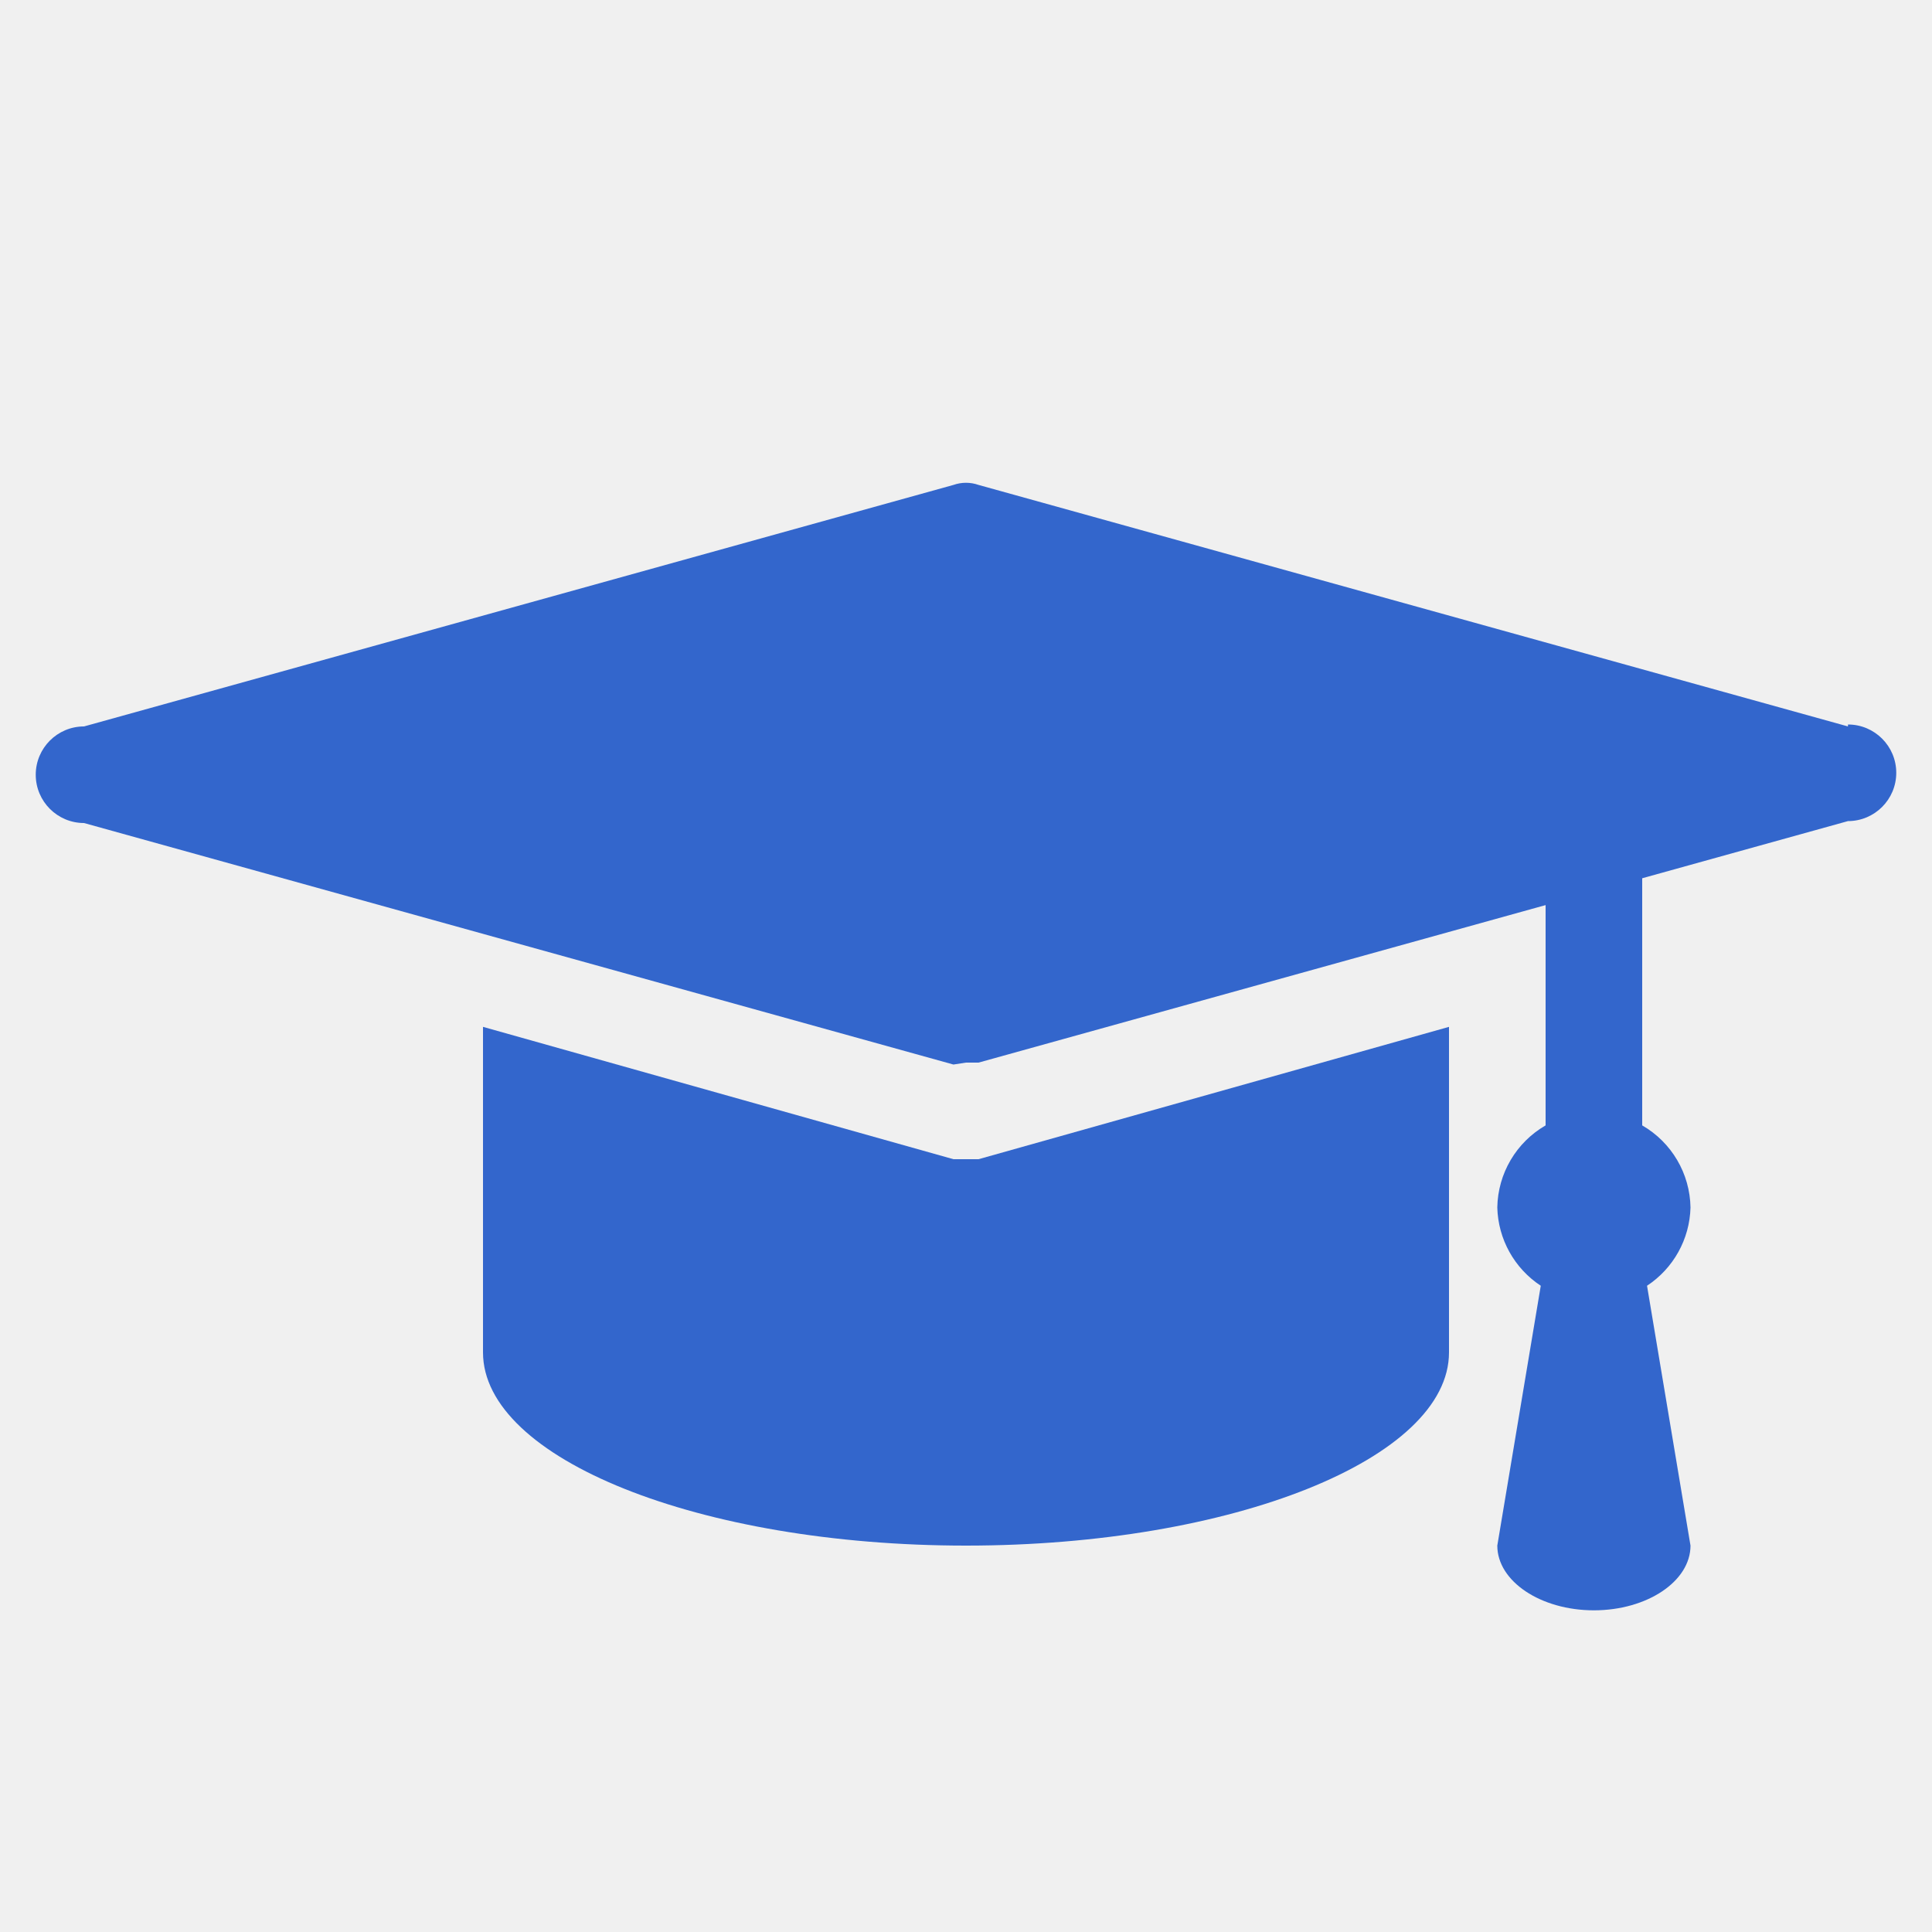
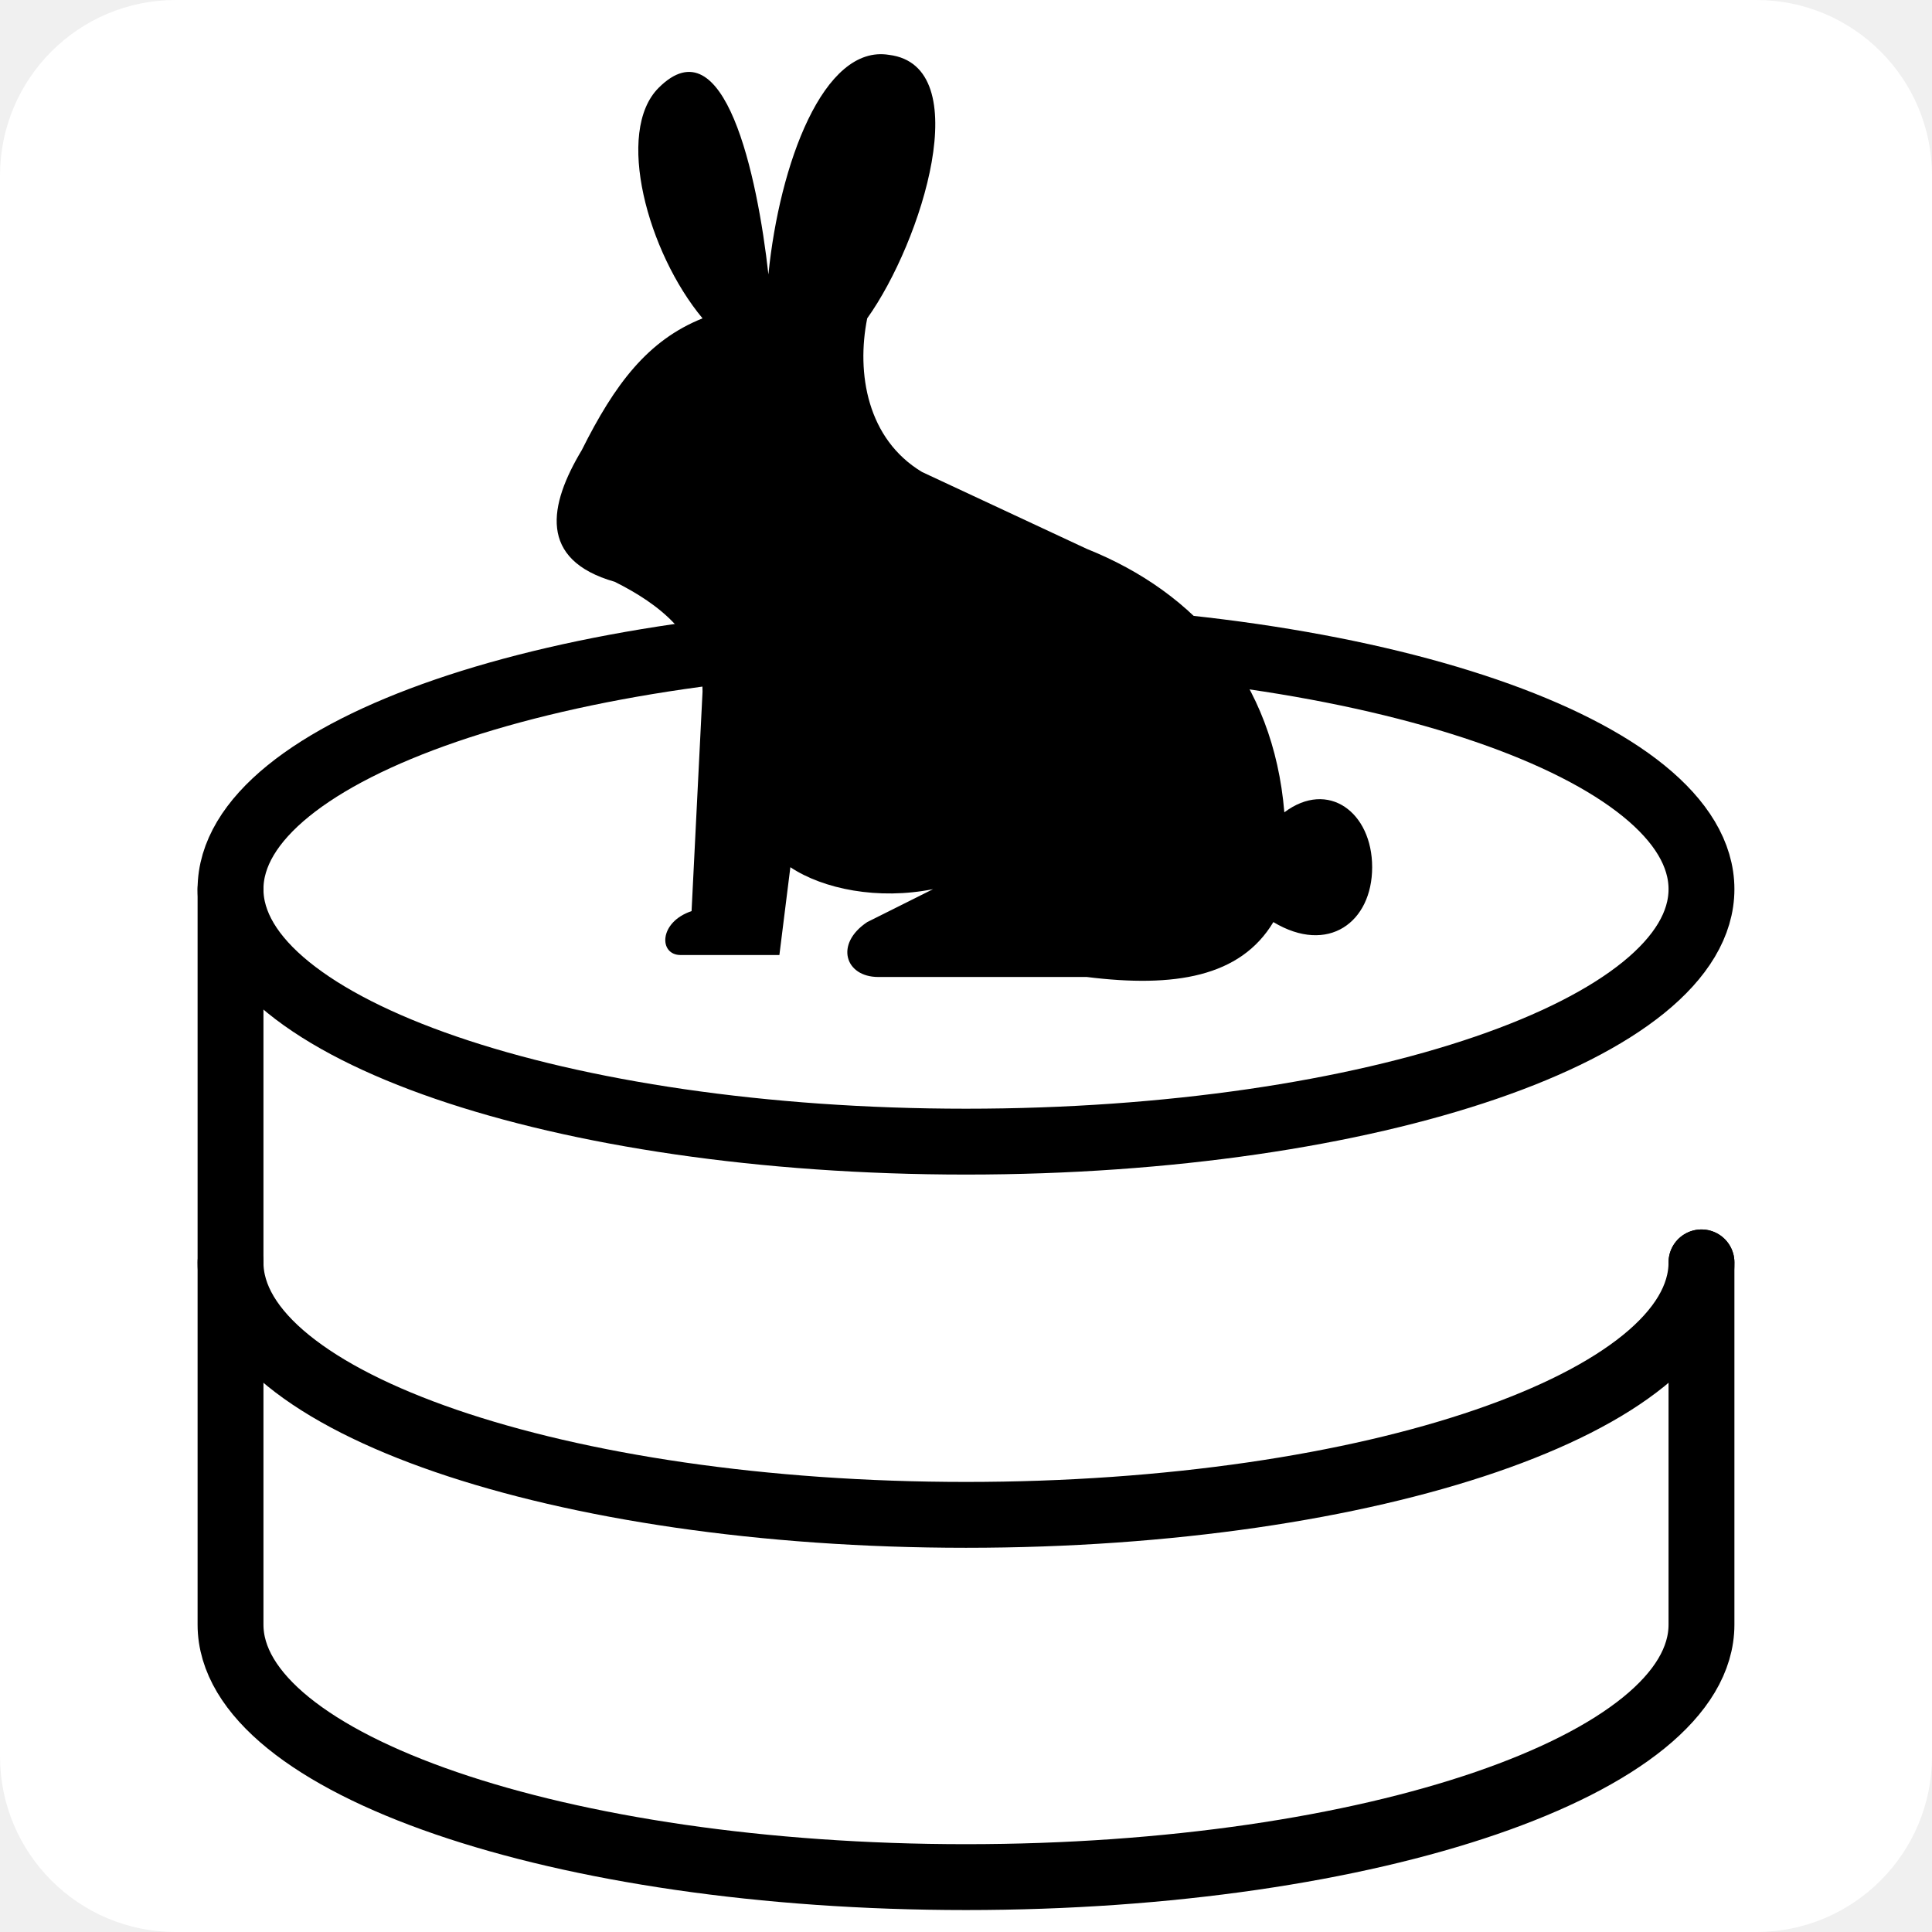
- <svg xmlns="http://www.w3.org/2000/svg" viewBox="2 2 20 20">
-   <path d="M12.13,14,12,14l-.13,0L7,12.63V16c0,1.1,2.24,2,5,2s5-.9,5-2V12.63Z" fill="#36c" />
-   <path d="M21.13,9.52l-9-2.5a.39.39,0,0,0-.26,0l-9,2.5a.5.5,0,0,0,0,1l9,2.5L12,13l.13,0,9-2.5a.5.5,0,0,0,0-1Z" fill="#36c" />
-   <path d="M19.5,14.5a1,1,0,0,0-.5-.85V10H18v3.65a1,1,0,0,0-.5.85,1,1,0,0,0,.45.81L17.5,18c0,.37.45.67,1,.67s1-.3,1-.67l-.45-2.69A1,1,0,0,0,19.5,14.5Z" fill="#36c" />
+ <svg xmlns="http://www.w3.org/2000/svg" viewBox="0 0 176 176" fill="none">
+   <rect width="176" height="176" rx="16" fill="#fff" />
+   <g stroke="#000" stroke-width="6" stroke-linecap="round" stroke-linejoin="round">
+     <ellipse cx="88" cy="81" rx="67" ry="23" />
+     <path d="M21 81v67c0 12.7 30 23 67 23s67-10.3 67-23v-33" />
+     <path d="M21 115c0 12.7 30 23 67 23s67-10.3 67-23" />
+   </g>
+   <path fill="#000" d="M64 29C59 23 56 12 60 8c6-6 9 8 10 17C71 15 75 4 81 5c8 1 3 17-2 24-1 5 0 11 5 14l15 7c10 4 17 12 18 24 4-3 8 0 8 5 0 5-4 8-9 5-3 5-9 6-17 5H80c-3 0-4-3-1-5l6-3c-5 1-10 0-13-2l-1 8H62c-2 0-2-3 1-4l1-20c0-5-4-8-8-10-7-2-6-7-3-12 3-6 6-10 11-12Z" />
</svg>
